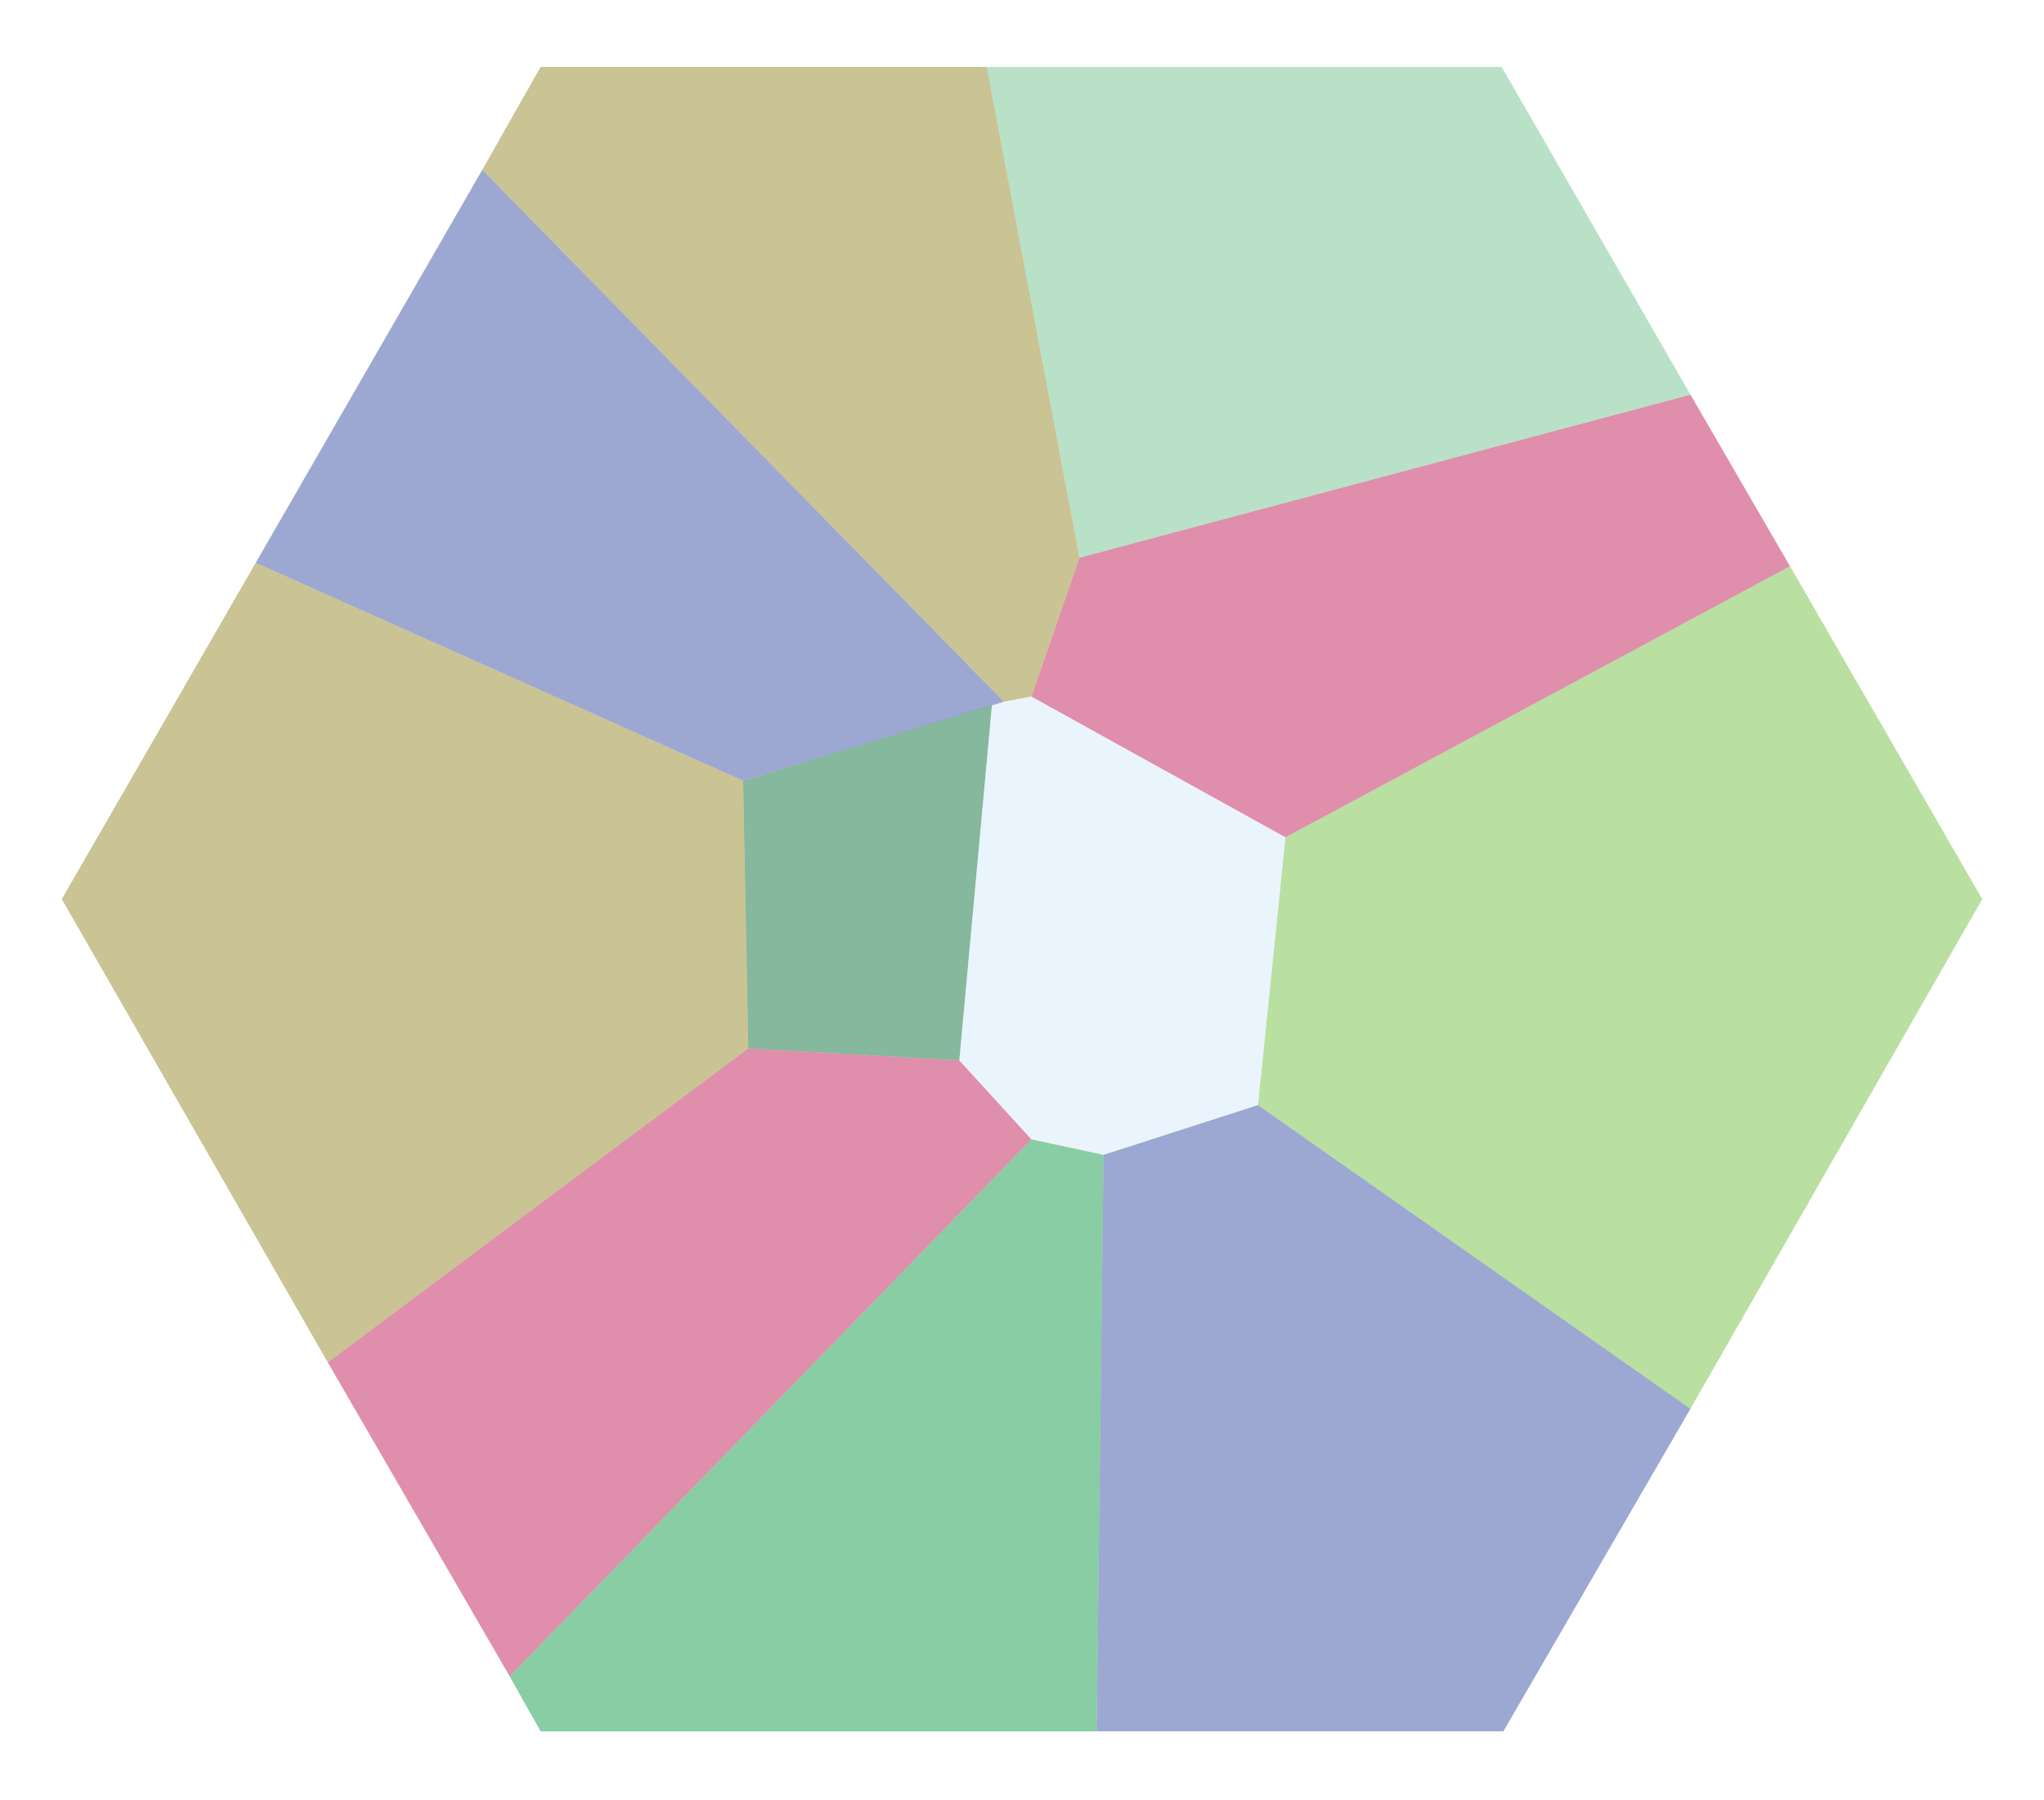
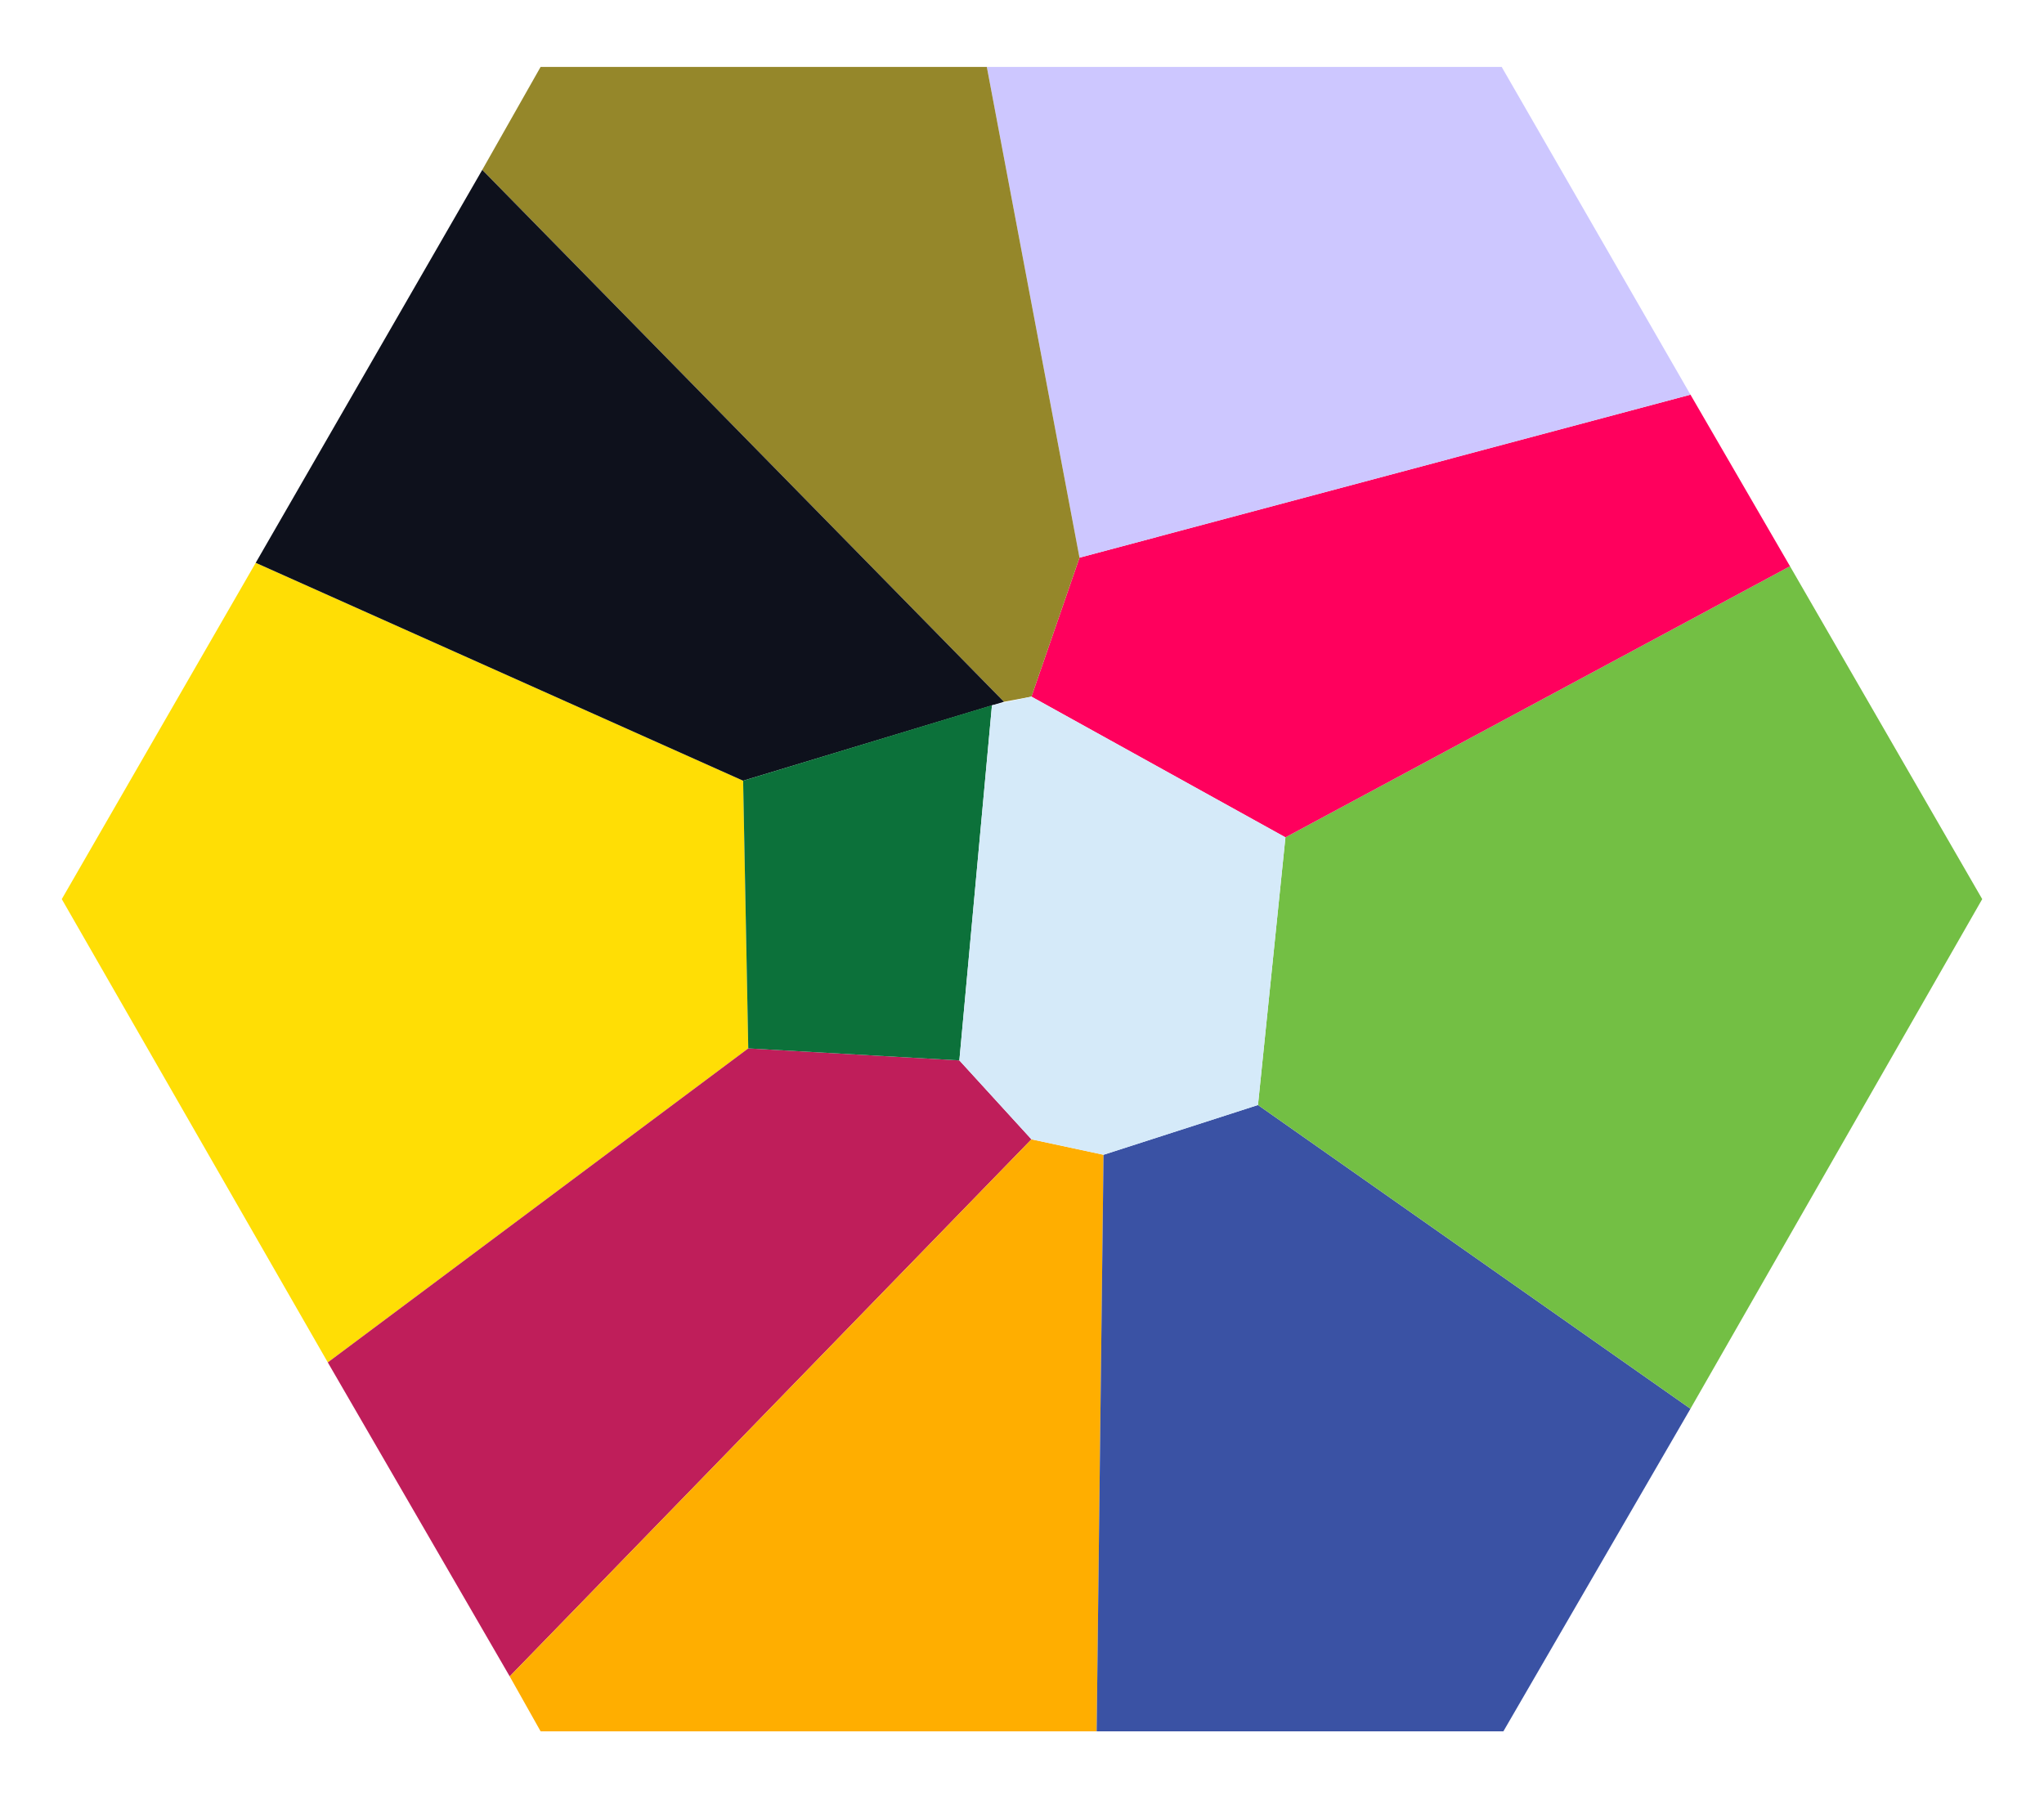
<svg xmlns="http://www.w3.org/2000/svg" id="DrownedVale" viewBox="0 0 119.1 104.9">
-   <polygon points="3.6 52.4 14.9 32.8 43.3 45.5 43.6 61.1 19.1 79.4 3.6 52.4" style="fill: #95872a; opacity: .5;" />
-   <polygon points="19.1 79.4 29.7 97.7 60.1 66.4 55.9 61.8 43.6 61.1 19.1 79.4" style="fill: #bf1e5a; opacity: .5;" />
-   <polygon points="60.1 66.4 64.3 67.3 63.9 100.9 31.5 100.9 29.7 97.7 60.1 66.4" style="fill: #119b48; opacity: .5;" />
-   <polygon points="64.3 67.3 73.3 64.4 98.5 82.1 87.6 100.9 63.9 100.9 64.3 67.3" style="fill: #3a52a4; opacity: .5;" />
-   <polygon points="73.3 64.4 74.9 48.8 104.3 33 115.5 52.4 98.5 82.1 73.3 64.4" style="fill: #73bf44; opacity: .5;" />
-   <polygon points="104.3 33 98.5 23 62.9 32.5 60.1 40.6 74.9 48.8 104.3 33" style="fill: #bf1e5a; opacity: .5;" />
-   <polygon points="62.9 32.5 57.5 3.9 87.5 3.9 98.5 23 62.9 32.5" style="fill: #71c492; opacity: .5;" />
-   <polygon points="57.5 3.9 62.9 32.5 60.1 40.6 58.5 40.9 28.1 9.9 31.5 3.9 57.5 3.9" style="fill: #95872a; opacity: .5;" />
-   <polygon points="28.1 9.9 14.9 32.8 43.3 45.5 58.5 40.9 28.1 9.9" style="fill: #3a52a4; opacity: .5;" />
-   <polygon points="43.3 45.5 43.6 61.1 55.9 61.8 57.8 41.1 43.3 45.5" style="fill: #0c713a; opacity: .5;" />
-   <polygon points="57.8 41.1 60.1 40.6 74.9 48.8 73.3 64.4 64.3 67.3 60.1 66.4 55.9 61.8 57.8 41.1" style="fill: #d5eaf9; opacity: .5;" />
+   <polygon id="drownedvale_eastmarch" points="3.6 52.4 14.9 32.8 43.3 45.5 43.6 61.1 19.1 79.4 3.6 52.4" style="fill: #ffde05ff;" />
+   <polygon id="drownedvale_vessel" points="19.1 79.4 29.7 97.7 60.1 66.4 55.9 61.8 43.6 61.1 19.1 79.4" style="fill: #bf1e5a;" />
+   <polygon id="drownedvale_splinterpens" points="60.1 66.4 64.3 67.3 63.9 100.9 31.5 100.9 29.7 97.7 60.1 66.4" style="fill: #ffae00ff;" />
+   <polygon id="drownedvale_coaldrifterstead" points="64.3 67.3 73.3 64.4 98.5 82.1 87.6 100.9 63.9 100.9 64.3 67.3" style="fill: #3a52a4;" />
+   <polygon id="drownedvale_bootnap" points="73.3 64.4 74.9 48.8 104.3 33 115.5 52.4 98.5 82.1 73.3 64.4" style="fill: #73bf44;" />
+   <polygon id="drownedvale_singingserpents" points="104.3 33 98.5 23 62.9 32.5 60.1 40.6 74.9 48.8 104.3 33" style="fill: #ff005dff;" />
+   <polygon id="drownedvale_saltcaps" points="62.9 32.5 57.5 3.9 87.5 3.9 98.5 23 62.9 32.5" style="fill: #cdc7ffff;" />
+   <polygon id="drownedvale_loggerhead" points="57.5 3.9 62.9 32.5 60.1 40.6 58.5 40.9 28.1 9.9 31.5 3.9 57.5 3.9" style="fill: #95872a;" />
+   <polygon id="drownedvale_wispswarning" points="28.1 9.9 14.9 32.8 43.3 45.5 58.5 40.9 28.1 9.9" style="fill: #0e111cff;" />
+   <polygon id="drownedvale_thewash" points="43.3 45.5 43.6 61.1 55.9 61.8 57.8 41.1 43.3 45.5" style="fill: #0c713a;" />
+   <polygon id="drownedvale_thesaltcaps" points="57.8 41.1 60.1 40.6 74.9 48.8 73.3 64.4 64.3 67.3 60.1 66.4 55.9 61.8 57.8 41.1" style="fill: #d5eaf9;" />
</svg>
